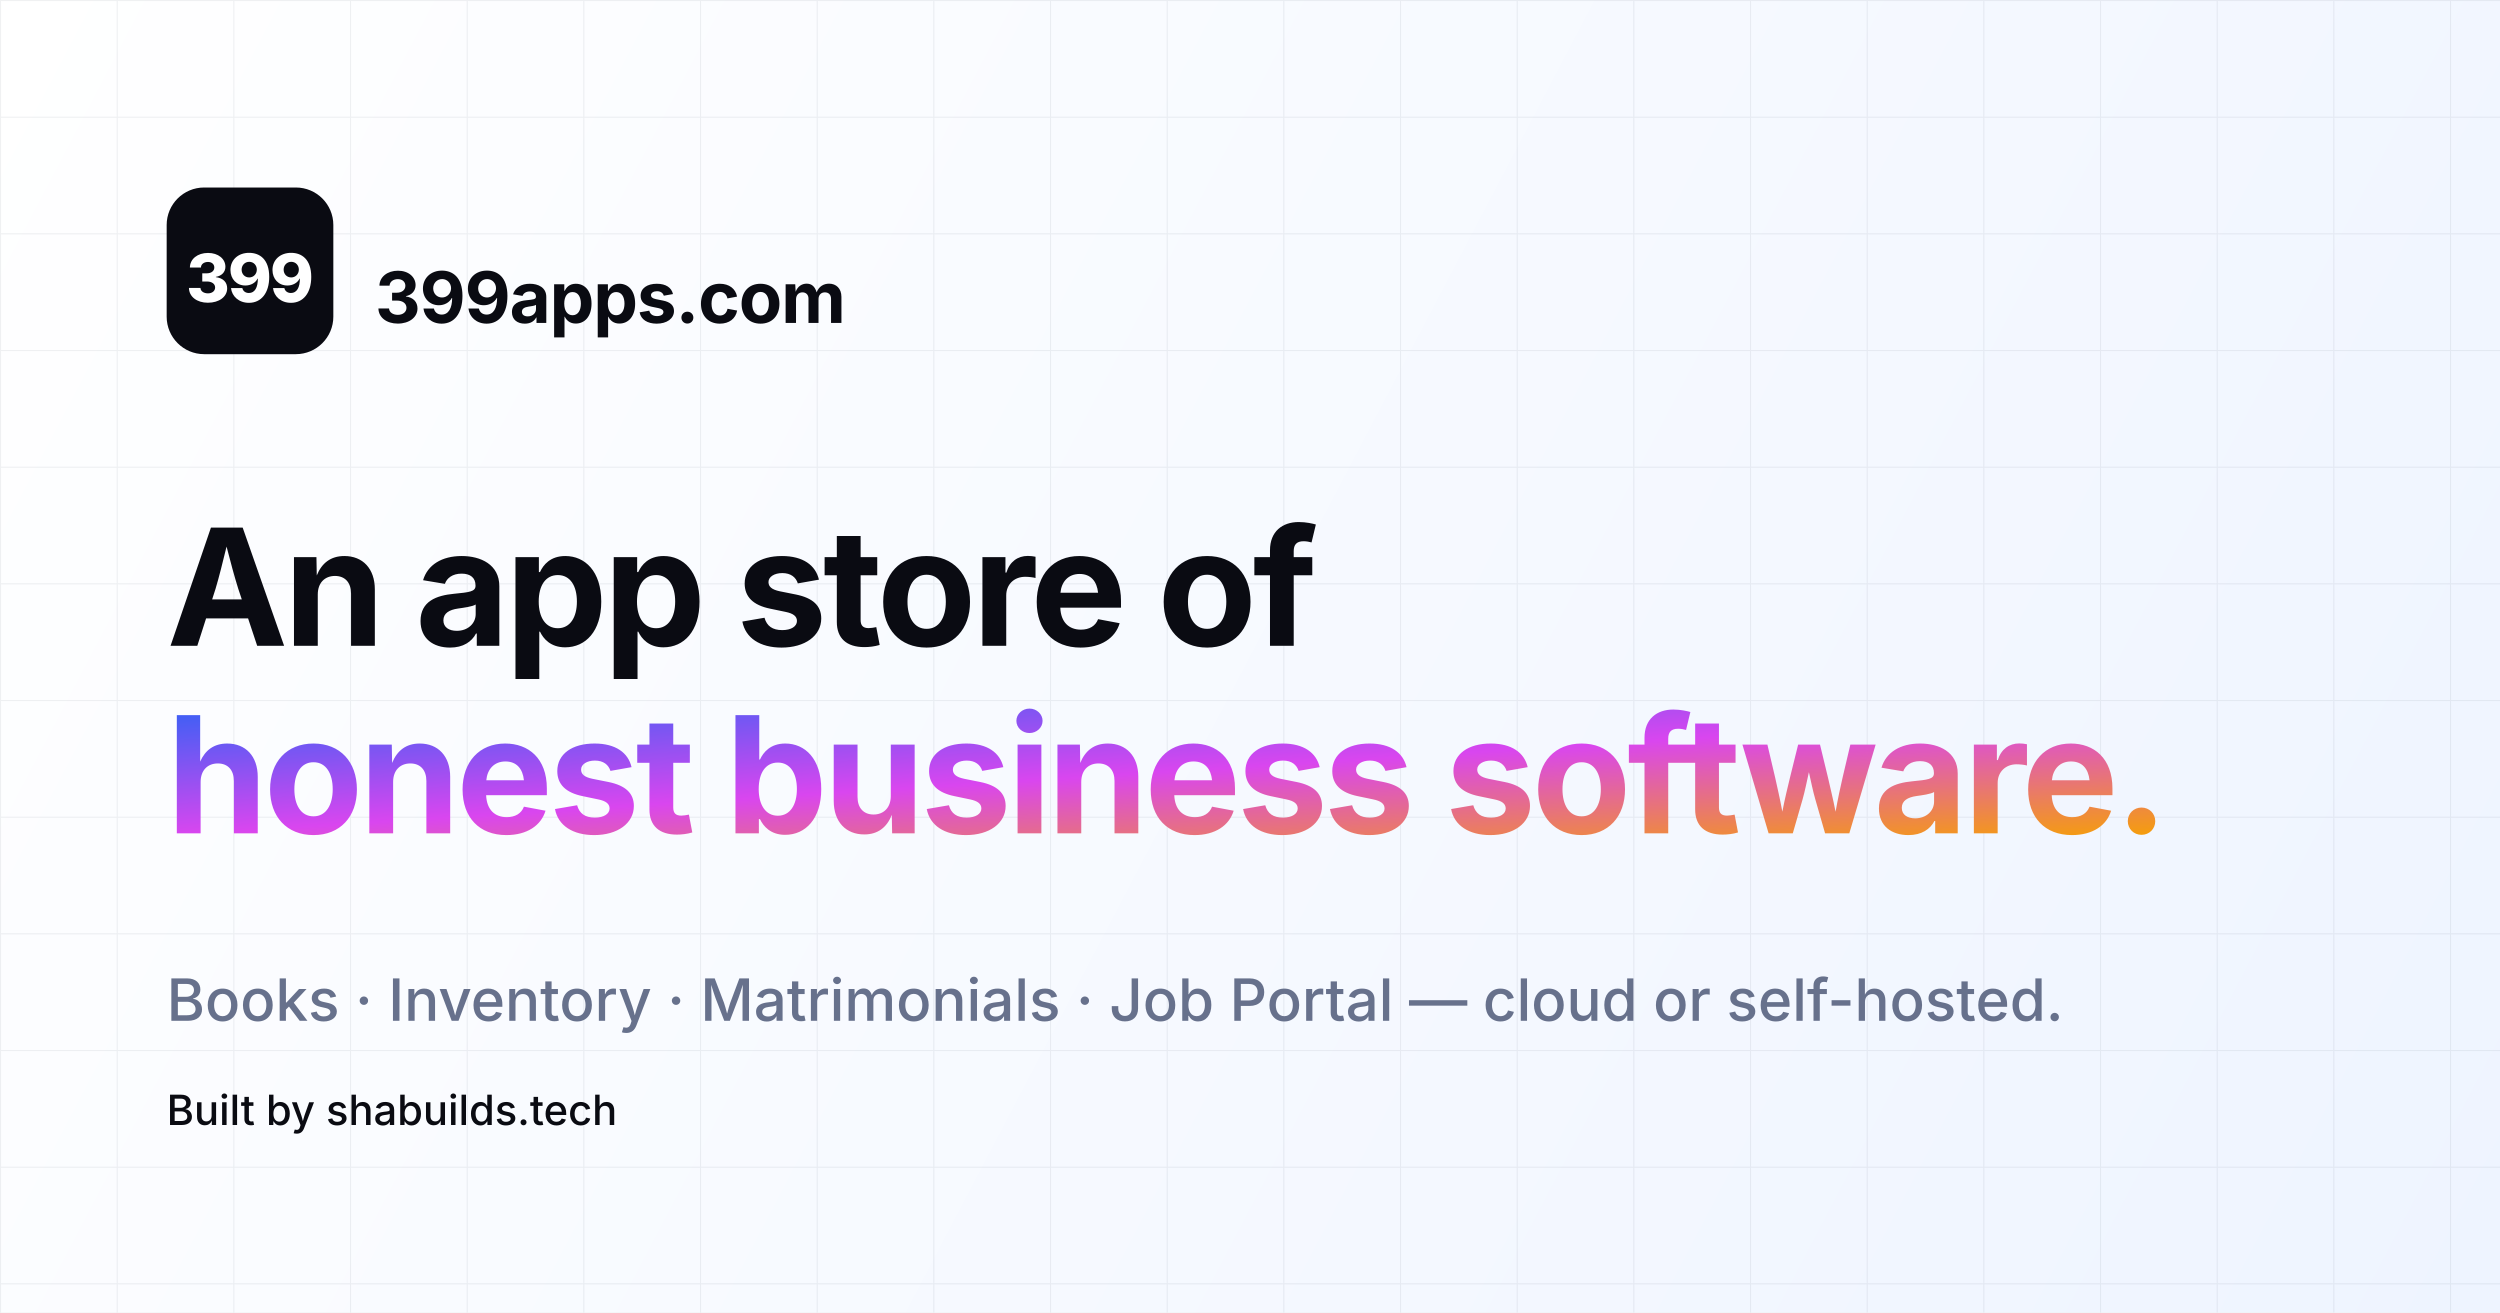
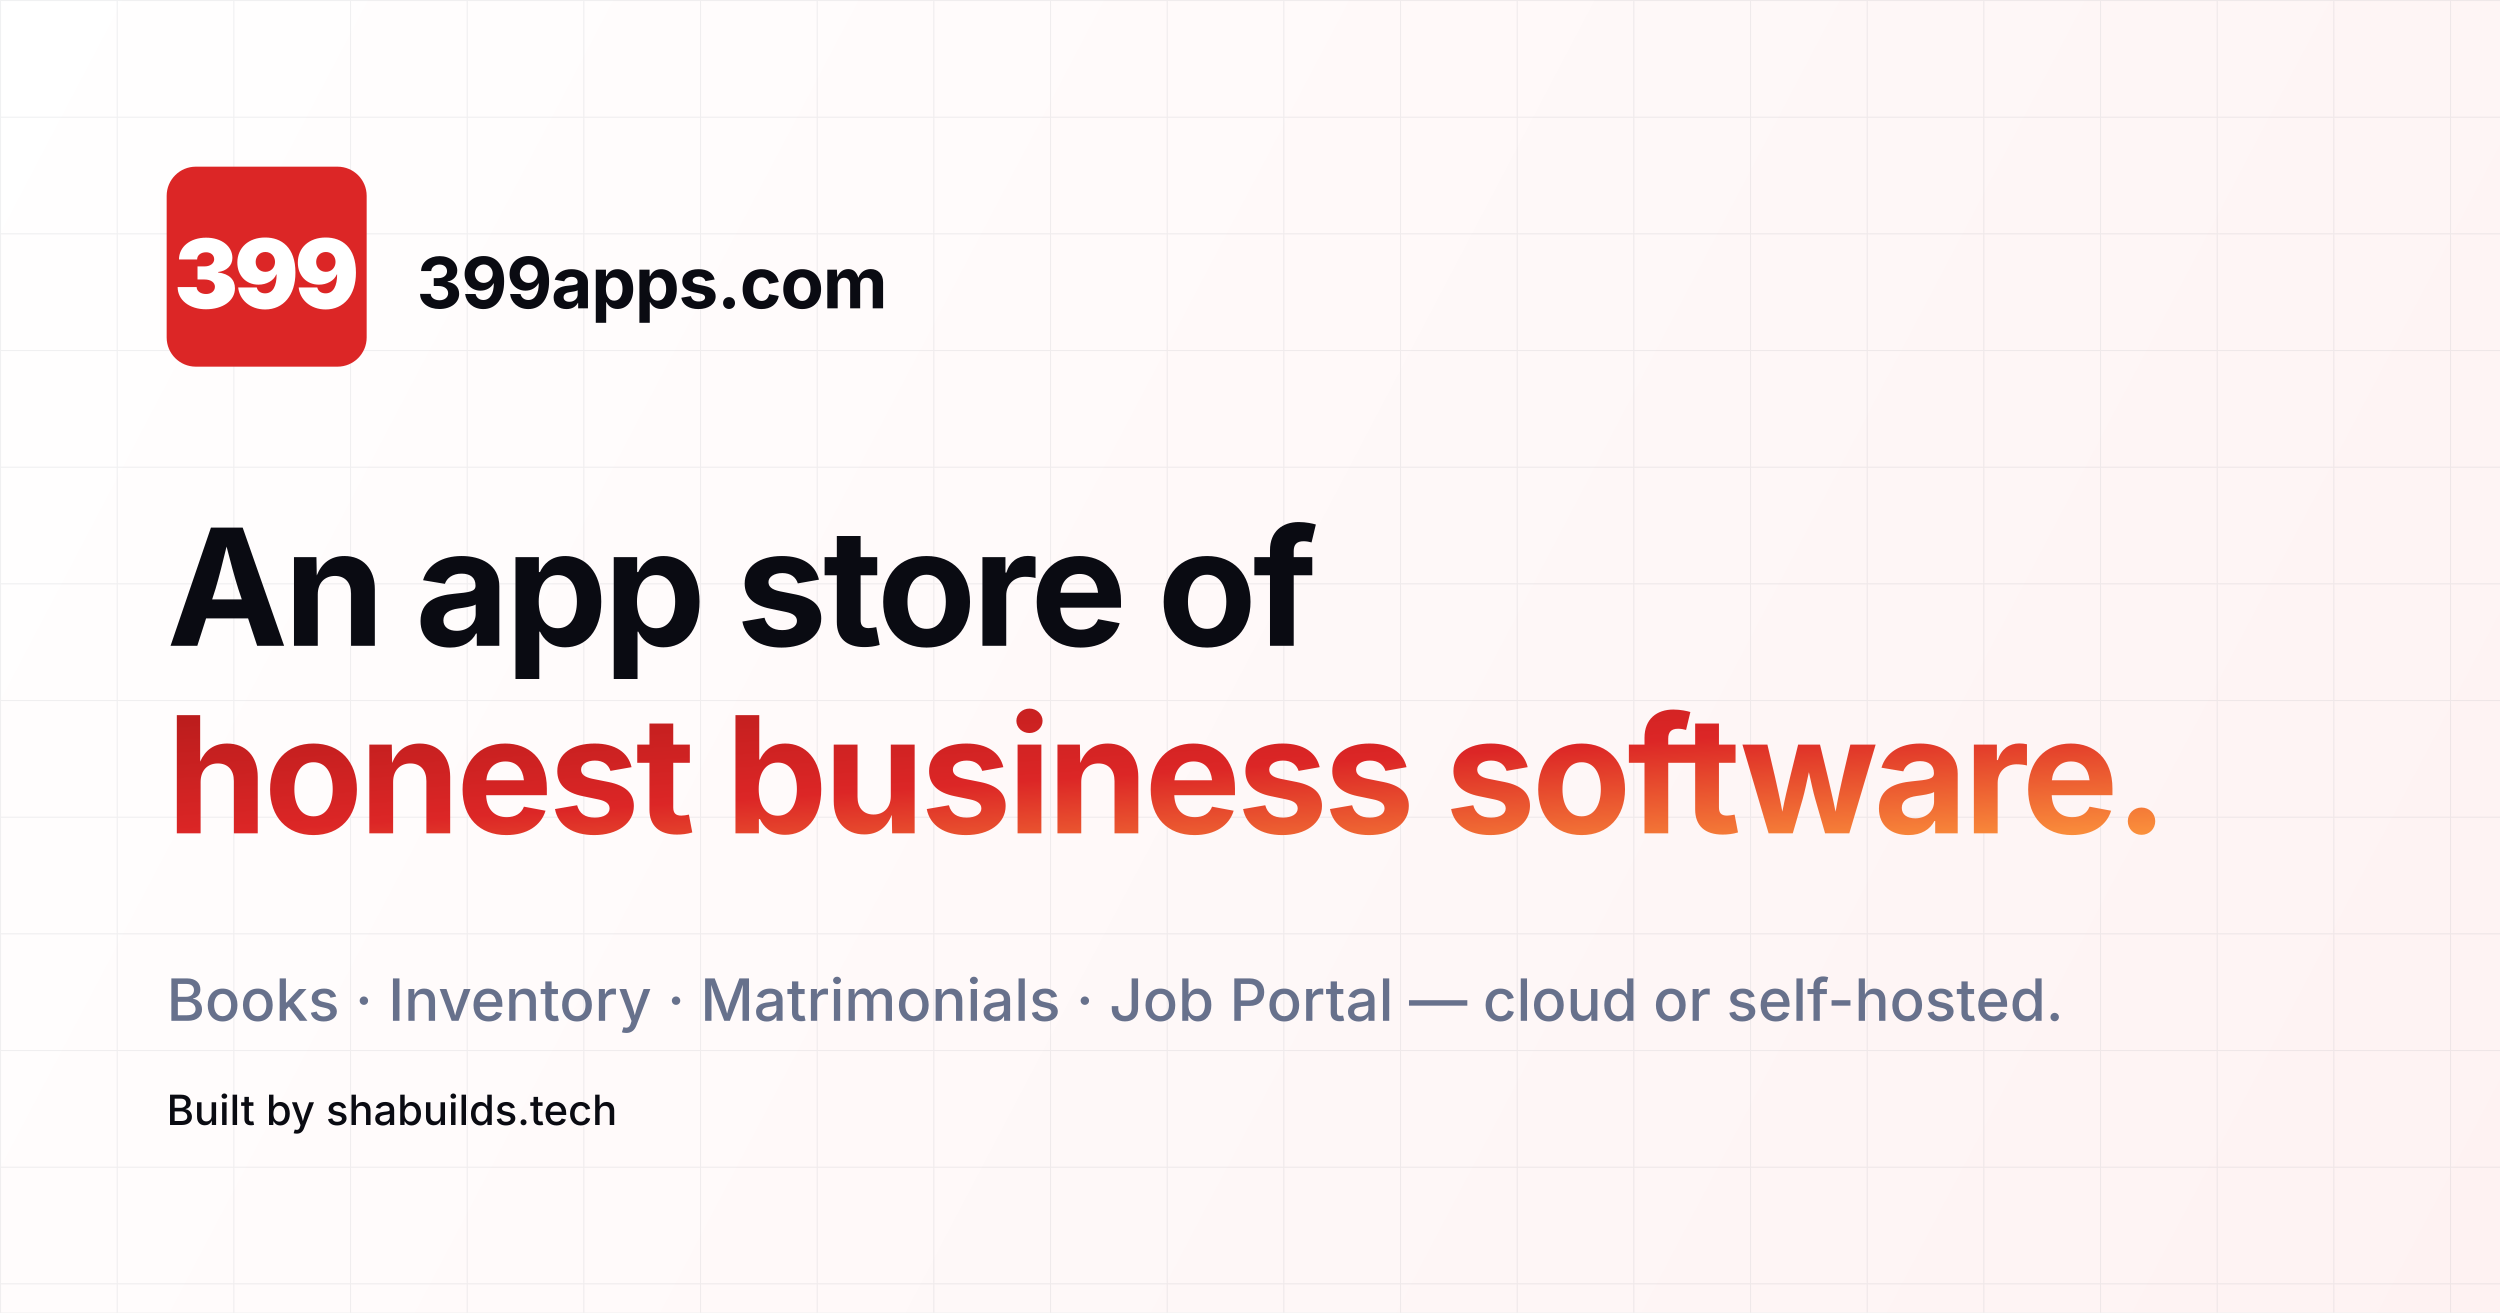
<svg xmlns="http://www.w3.org/2000/svg" viewBox="0 0 1200 630">
  <defs>
    <linearGradient id="bg" x1="0" y1="0" x2="1200" y2="630" gradientUnits="userSpaceOnUse">
      <stop offset="0" stop-color="#ffffff" />
-       <stop offset="1" stop-color="#eef4ff" />
+       <stop offset="1" stop-color="#fef2f2" />
    </linearGradient>
    <linearGradient id="accent" x1="0" y1="0" x2="1" y2="1">
-       <stop offset="0" stop-color="#3a60f5" />
-       <stop offset="0.5" stop-color="#d946ef" />
-       <stop offset="1" stop-color="#f59e0b" />
+       <stop offset="0" stop-color="#b91c1c" />
+       <stop offset="0.5" stop-color="#dc2626" />
+       <stop offset="1" stop-color="#fb923c" />
    </linearGradient>
    <pattern id="grid" width="56" height="56" patternUnits="userSpaceOnUse">
      <path d="M 56 0 L 0 0 0 56" fill="none" stroke="#0f172a" stroke-opacity="0.06" stroke-width="1" />
    </pattern>
  </defs>
  <rect width="1200" height="630" fill="url(#bg)" />
  <rect width="1200" height="630" fill="url(#grid)" />
-   <g transform="translate(80, 90)">
-     <rect width="80" height="80" rx="18" fill="#0a0b12" />
-     <text x="40" y="55" text-anchor="middle" font-family="Inter, system-ui, sans-serif" font-weight="800" font-size="32" fill="#ffffff" letter-spacing="-1">399</text>
+   <g transform="translate(80, 80)">
+     <rect width="96" height="96" rx="14" fill="#DC2626" />
+     <text x="48" y="68" text-anchor="middle" font-family="Inter, system-ui, sans-serif" font-weight="900" font-size="46" fill="#ffffff" letter-spacing="-2">399</text>
  </g>
-   <text x="180" y="155" font-family="Inter, system-ui, sans-serif" font-weight="700" font-size="34" fill="#0a0b12" letter-spacing="-0.5">399apps.com</text>
+   <text x="200" y="148" font-family="Inter, system-ui, sans-serif" font-weight="700" font-size="34" fill="#0a0b12" letter-spacing="-0.5">399apps.com</text>
  <text x="80" y="310" font-family="Inter, system-ui, sans-serif" font-weight="700" font-size="78" fill="#0a0b12" letter-spacing="-2">An app store of</text>
  <text x="80" y="400" font-family="Inter, system-ui, sans-serif" font-weight="700" font-size="78" letter-spacing="-2" fill="url(#accent)">honest business software.</text>
  <text x="80" y="490" font-family="Inter, system-ui, sans-serif" font-weight="500" font-size="28" fill="#67718c">Books · Inventory · Matrimonials · Job Portal — cloud or self-hosted.</text>
  <g transform="translate(80, 540)">
    <text font-family="Inter, system-ui, sans-serif" font-weight="500" font-size="20" fill="#0a0b12">Built by shabuilds.tech</text>
  </g>
</svg>
